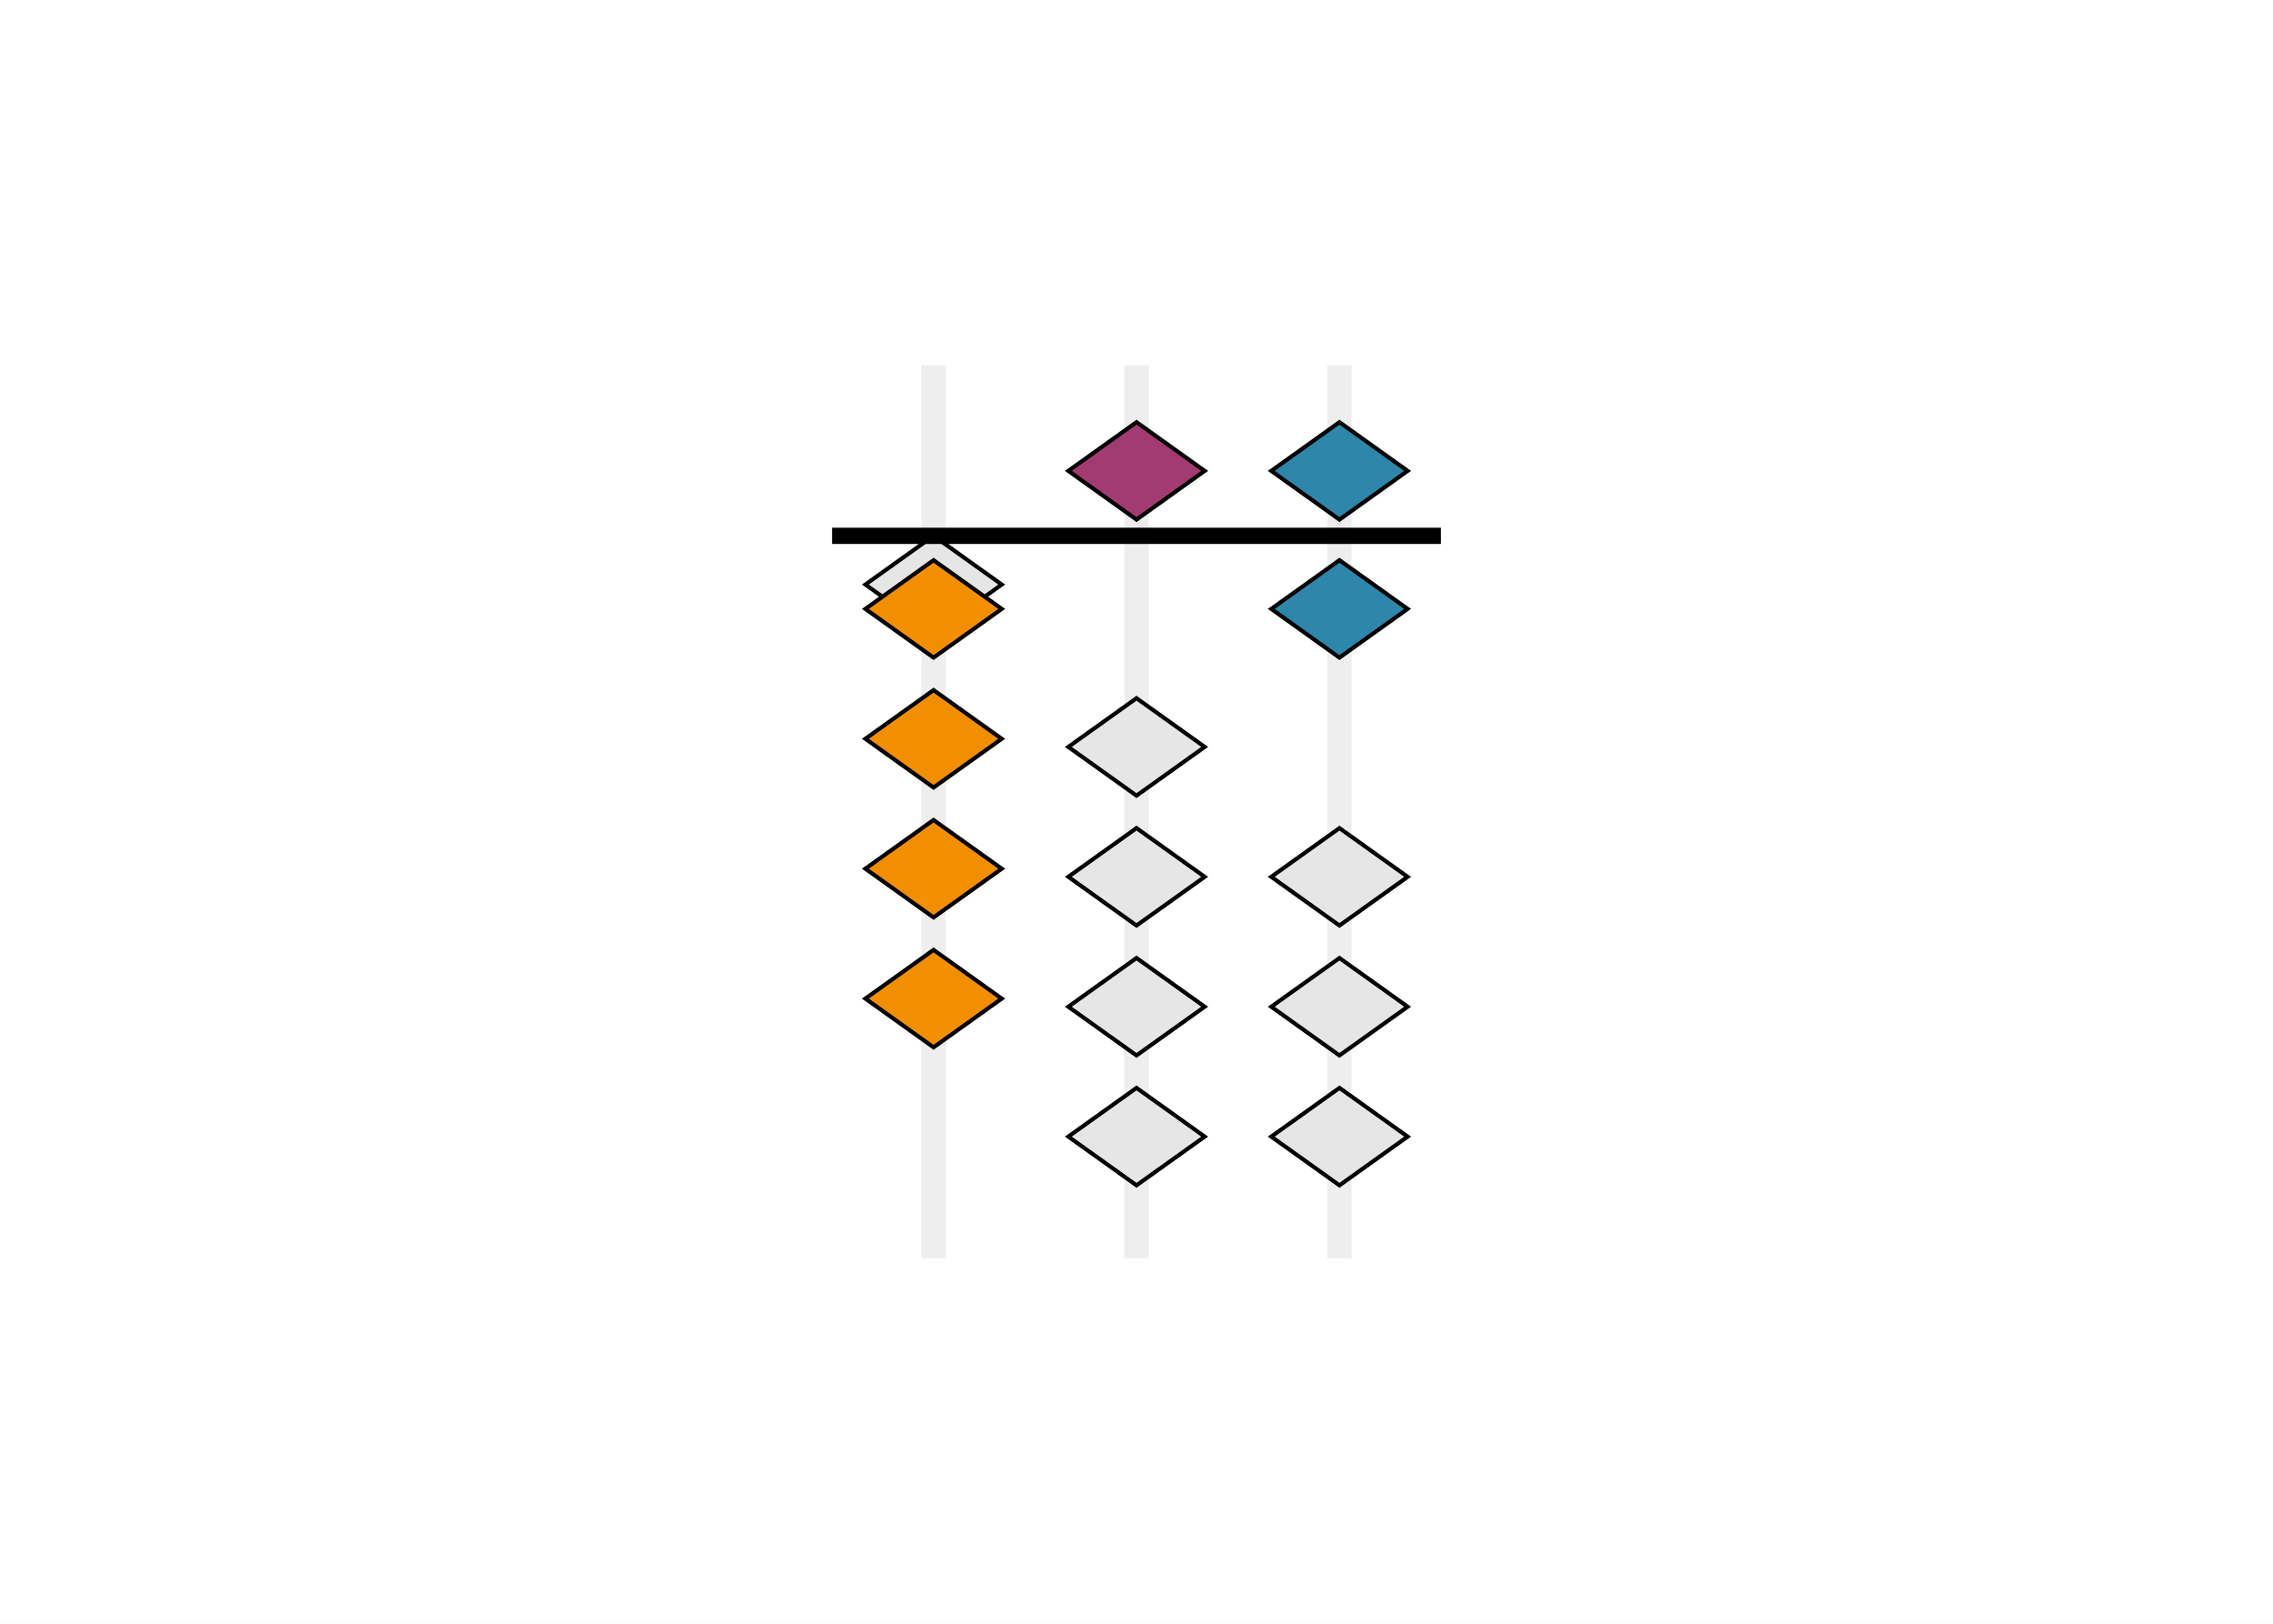
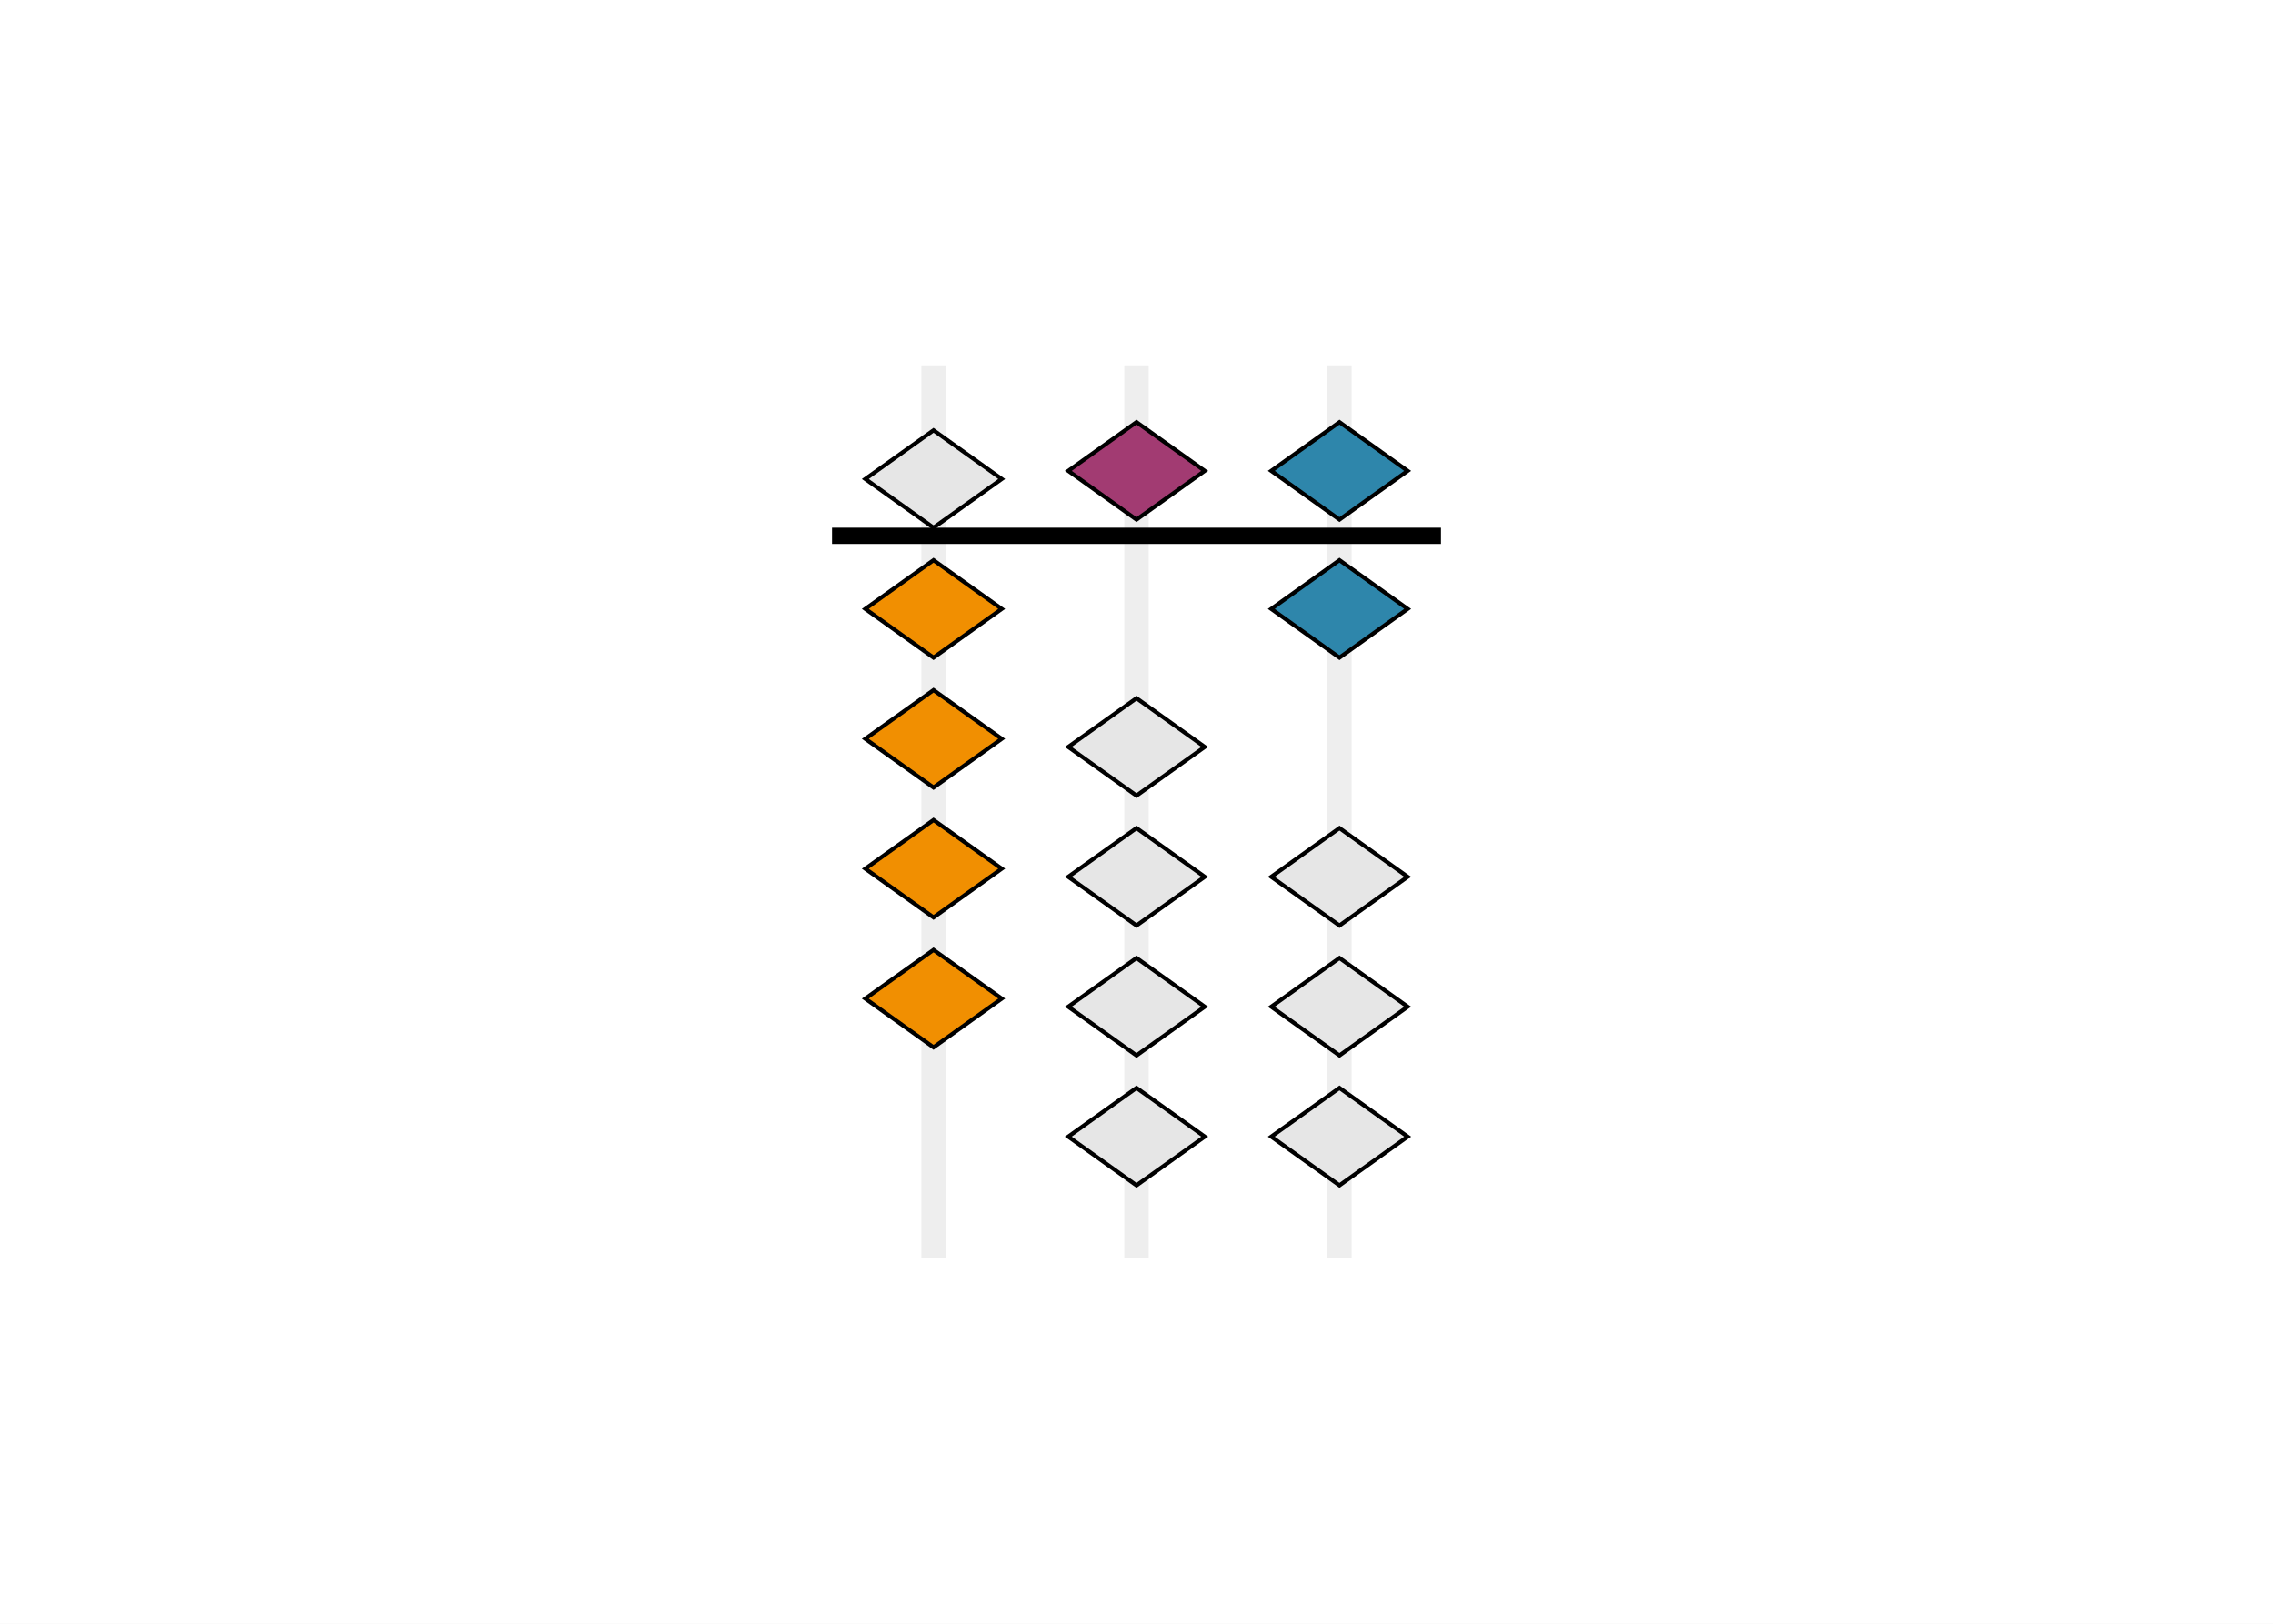
<svg xmlns="http://www.w3.org/2000/svg" class="typst-doc" viewBox="0 0 252 180" width="252pt" height="180pt">
  <path class="typst-shape" fill="#ffffff" fill-rule="nonzero" d="M 0 0 L 0 180 L 252 180 L 252 0 Z " />
  <g>
    <g transform="translate(12.6 12.6)">
      <g class="typst-group">
        <g>
          <g transform="translate(75.9 22.4)">
            <g class="typst-group">
              <g transform="matrix(0.9 0 0 0.9 3.75 5.5)">
                <g transform="translate(0 0)">
                  <g class="typst-group">
                    <g>
                      <g transform="translate(0 0)">
                        <g class="typst-group">
                          <g>
                            <g transform="translate(11 0)">
                              <path class="typst-shape" fill="#eeeeee" fill-rule="nonzero" d="M 0 0 L 0 110 L 3 110 L 3 0 Z " />
                            </g>
-                             <g transform="translate(4.1 21)">
+                             <g transform="translate(4.1 8)">
                              <g class="typst-group">
                                <g>
                                  <g transform="translate(0 0)">
                                    <path class="typst-shape" fill="#e6e6e6" fill-rule="nonzero" stroke="#000000" stroke-width="0.5" stroke-linecap="butt" stroke-linejoin="miter" stroke-miterlimit="4" d="M 8.4 0 L 16.8 6 L 8.4 12 L 0 6 Z " />
                                  </g>
                                </g>
                              </g>
                            </g>
                            <g transform="translate(4.1 24)">
                              <g class="typst-group">
                                <g>
                                  <g transform="translate(0 0)">
                                    <path class="typst-shape" fill="#f18f01" fill-rule="nonzero" stroke="#000000" stroke-width="0.5" stroke-linecap="butt" stroke-linejoin="miter" stroke-miterlimit="4" d="M 8.4 0 L 16.8 6 L 8.4 12 L 0 6 Z " />
                                  </g>
                                </g>
                              </g>
                            </g>
                            <g transform="translate(4.1 40)">
                              <g class="typst-group">
                                <g>
                                  <g transform="translate(0 0)">
                                    <path class="typst-shape" fill="#f18f01" fill-rule="nonzero" stroke="#000000" stroke-width="0.5" stroke-linecap="butt" stroke-linejoin="miter" stroke-miterlimit="4" d="M 8.4 0 L 16.8 6 L 8.4 12 L 0 6 Z " />
                                  </g>
                                </g>
                              </g>
                            </g>
                            <g transform="translate(4.1 56)">
                              <g class="typst-group">
                                <g>
                                  <g transform="translate(0 0)">
                                    <path class="typst-shape" fill="#f18f01" fill-rule="nonzero" stroke="#000000" stroke-width="0.5" stroke-linecap="butt" stroke-linejoin="miter" stroke-miterlimit="4" d="M 8.4 0 L 16.8 6 L 8.4 12 L 0 6 Z " />
                                  </g>
                                </g>
                              </g>
                            </g>
                            <g transform="translate(4.1 72)">
                              <g class="typst-group">
                                <g>
                                  <g transform="translate(0 0)">
                                    <path class="typst-shape" fill="#f18f01" fill-rule="nonzero" stroke="#000000" stroke-width="0.5" stroke-linecap="butt" stroke-linejoin="miter" stroke-miterlimit="4" d="M 8.4 0 L 16.8 6 L 8.4 12 L 0 6 Z " />
                                  </g>
                                </g>
                              </g>
                            </g>
                            <g transform="translate(36 0)">
                              <path class="typst-shape" fill="#eeeeee" fill-rule="nonzero" d="M 0 0 L 0 110 L 3 110 L 3 0 Z " />
                            </g>
                            <g transform="translate(29.1 7)">
                              <g class="typst-group">
                                <g>
                                  <g transform="translate(0 0)">
                                    <path class="typst-shape" fill="#a23b72" fill-rule="nonzero" stroke="#000000" stroke-width="0.5" stroke-linecap="butt" stroke-linejoin="miter" stroke-miterlimit="4" d="M 8.4 0 L 16.8 6 L 8.4 12 L 0 6 Z " />
                                  </g>
                                </g>
                              </g>
                            </g>
                            <g transform="translate(29.1 41)">
                              <g class="typst-group">
                                <g>
                                  <g transform="translate(0 0)">
                                    <path class="typst-shape" fill="#e6e6e6" fill-rule="nonzero" stroke="#000000" stroke-width="0.5" stroke-linecap="butt" stroke-linejoin="miter" stroke-miterlimit="4" d="M 8.4 0 L 16.8 6 L 8.4 12 L 0 6 Z " />
                                  </g>
                                </g>
                              </g>
                            </g>
                            <g transform="translate(29.1 57)">
                              <g class="typst-group">
                                <g>
                                  <g transform="translate(0 0)">
                                    <path class="typst-shape" fill="#e6e6e6" fill-rule="nonzero" stroke="#000000" stroke-width="0.5" stroke-linecap="butt" stroke-linejoin="miter" stroke-miterlimit="4" d="M 8.4 0 L 16.8 6 L 8.4 12 L 0 6 Z " />
                                  </g>
                                </g>
                              </g>
                            </g>
                            <g transform="translate(29.1 73)">
                              <g class="typst-group">
                                <g>
                                  <g transform="translate(0 0)">
                                    <path class="typst-shape" fill="#e6e6e6" fill-rule="nonzero" stroke="#000000" stroke-width="0.5" stroke-linecap="butt" stroke-linejoin="miter" stroke-miterlimit="4" d="M 8.4 0 L 16.8 6 L 8.4 12 L 0 6 Z " />
                                  </g>
                                </g>
                              </g>
                            </g>
                            <g transform="translate(29.1 89)">
                              <g class="typst-group">
                                <g>
                                  <g transform="translate(0 0)">
                                    <path class="typst-shape" fill="#e6e6e6" fill-rule="nonzero" stroke="#000000" stroke-width="0.5" stroke-linecap="butt" stroke-linejoin="miter" stroke-miterlimit="4" d="M 8.4 0 L 16.8 6 L 8.4 12 L 0 6 Z " />
                                  </g>
                                </g>
                              </g>
                            </g>
                            <g transform="translate(61 0)">
                              <path class="typst-shape" fill="#eeeeee" fill-rule="nonzero" d="M 0 0 L 0 110 L 3 110 L 3 0 Z " />
                            </g>
                            <g transform="translate(54.1 7)">
                              <g class="typst-group">
                                <g>
                                  <g transform="translate(0 0)">
                                    <path class="typst-shape" fill="#2e86ab" fill-rule="nonzero" stroke="#000000" stroke-width="0.5" stroke-linecap="butt" stroke-linejoin="miter" stroke-miterlimit="4" d="M 8.4 0 L 16.8 6 L 8.4 12 L 0 6 Z " />
                                  </g>
                                </g>
                              </g>
                            </g>
                            <g transform="translate(54.1 24)">
                              <g class="typst-group">
                                <g>
                                  <g transform="translate(0 0)">
                                    <path class="typst-shape" fill="#2e86ab" fill-rule="nonzero" stroke="#000000" stroke-width="0.5" stroke-linecap="butt" stroke-linejoin="miter" stroke-miterlimit="4" d="M 8.4 0 L 16.8 6 L 8.4 12 L 0 6 Z " />
                                  </g>
                                </g>
                              </g>
                            </g>
                            <g transform="translate(54.1 57)">
                              <g class="typst-group">
                                <g>
                                  <g transform="translate(0 0)">
                                    <path class="typst-shape" fill="#e6e6e6" fill-rule="nonzero" stroke="#000000" stroke-width="0.5" stroke-linecap="butt" stroke-linejoin="miter" stroke-miterlimit="4" d="M 8.4 0 L 16.8 6 L 8.4 12 L 0 6 Z " />
                                  </g>
                                </g>
                              </g>
                            </g>
                            <g transform="translate(54.1 73)">
                              <g class="typst-group">
                                <g>
                                  <g transform="translate(0 0)">
                                    <path class="typst-shape" fill="#e6e6e6" fill-rule="nonzero" stroke="#000000" stroke-width="0.5" stroke-linecap="butt" stroke-linejoin="miter" stroke-miterlimit="4" d="M 8.4 0 L 16.8 6 L 8.4 12 L 0 6 Z " />
                                  </g>
                                </g>
                              </g>
                            </g>
                            <g transform="translate(54.1 89)">
                              <g class="typst-group">
                                <g>
                                  <g transform="translate(0 0)">
                                    <path class="typst-shape" fill="#e6e6e6" fill-rule="nonzero" stroke="#000000" stroke-width="0.5" stroke-linecap="butt" stroke-linejoin="miter" stroke-miterlimit="4" d="M 8.4 0 L 16.8 6 L 8.4 12 L 0 6 Z " />
                                  </g>
                                </g>
                              </g>
                            </g>
                            <g transform="translate(0 20)">
                              <path class="typst-shape" fill="#000000" fill-rule="nonzero" d="M 0 0 L 0 2 L 75 2 L 75 0 Z " />
                            </g>
                          </g>
                        </g>
                      </g>
                    </g>
                  </g>
                </g>
              </g>
            </g>
          </g>
        </g>
      </g>
    </g>
  </g>
</svg>
